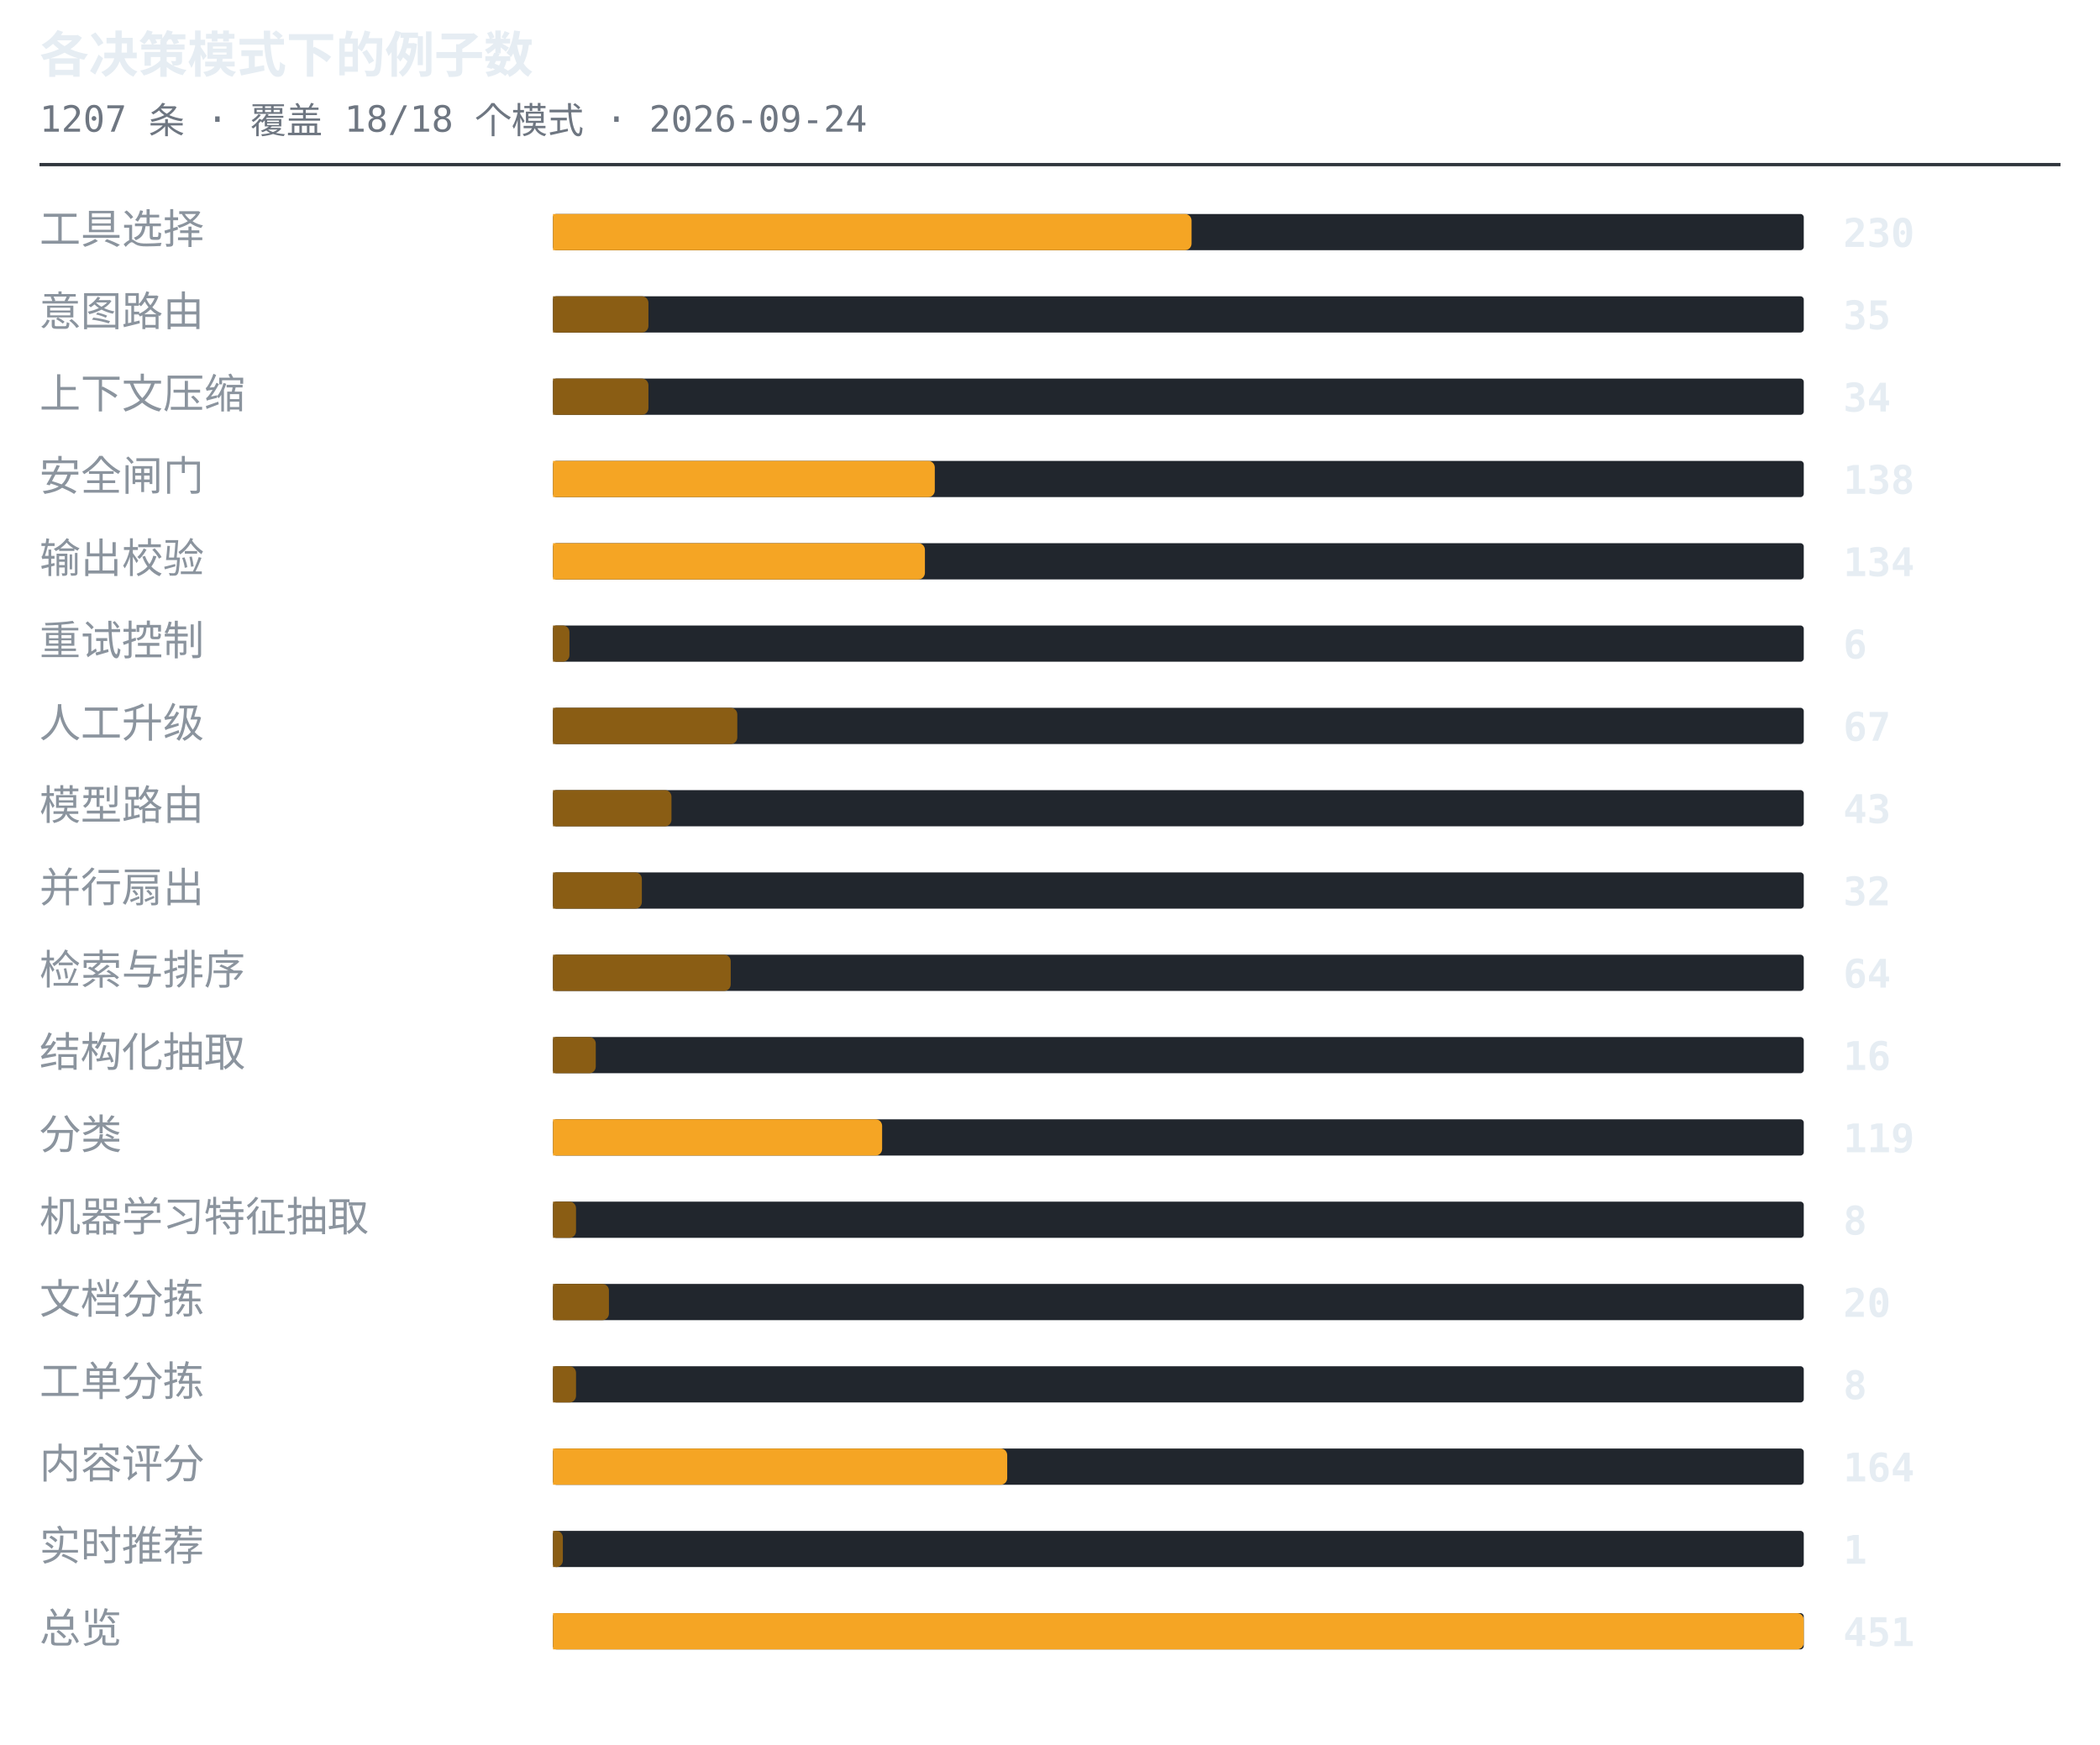
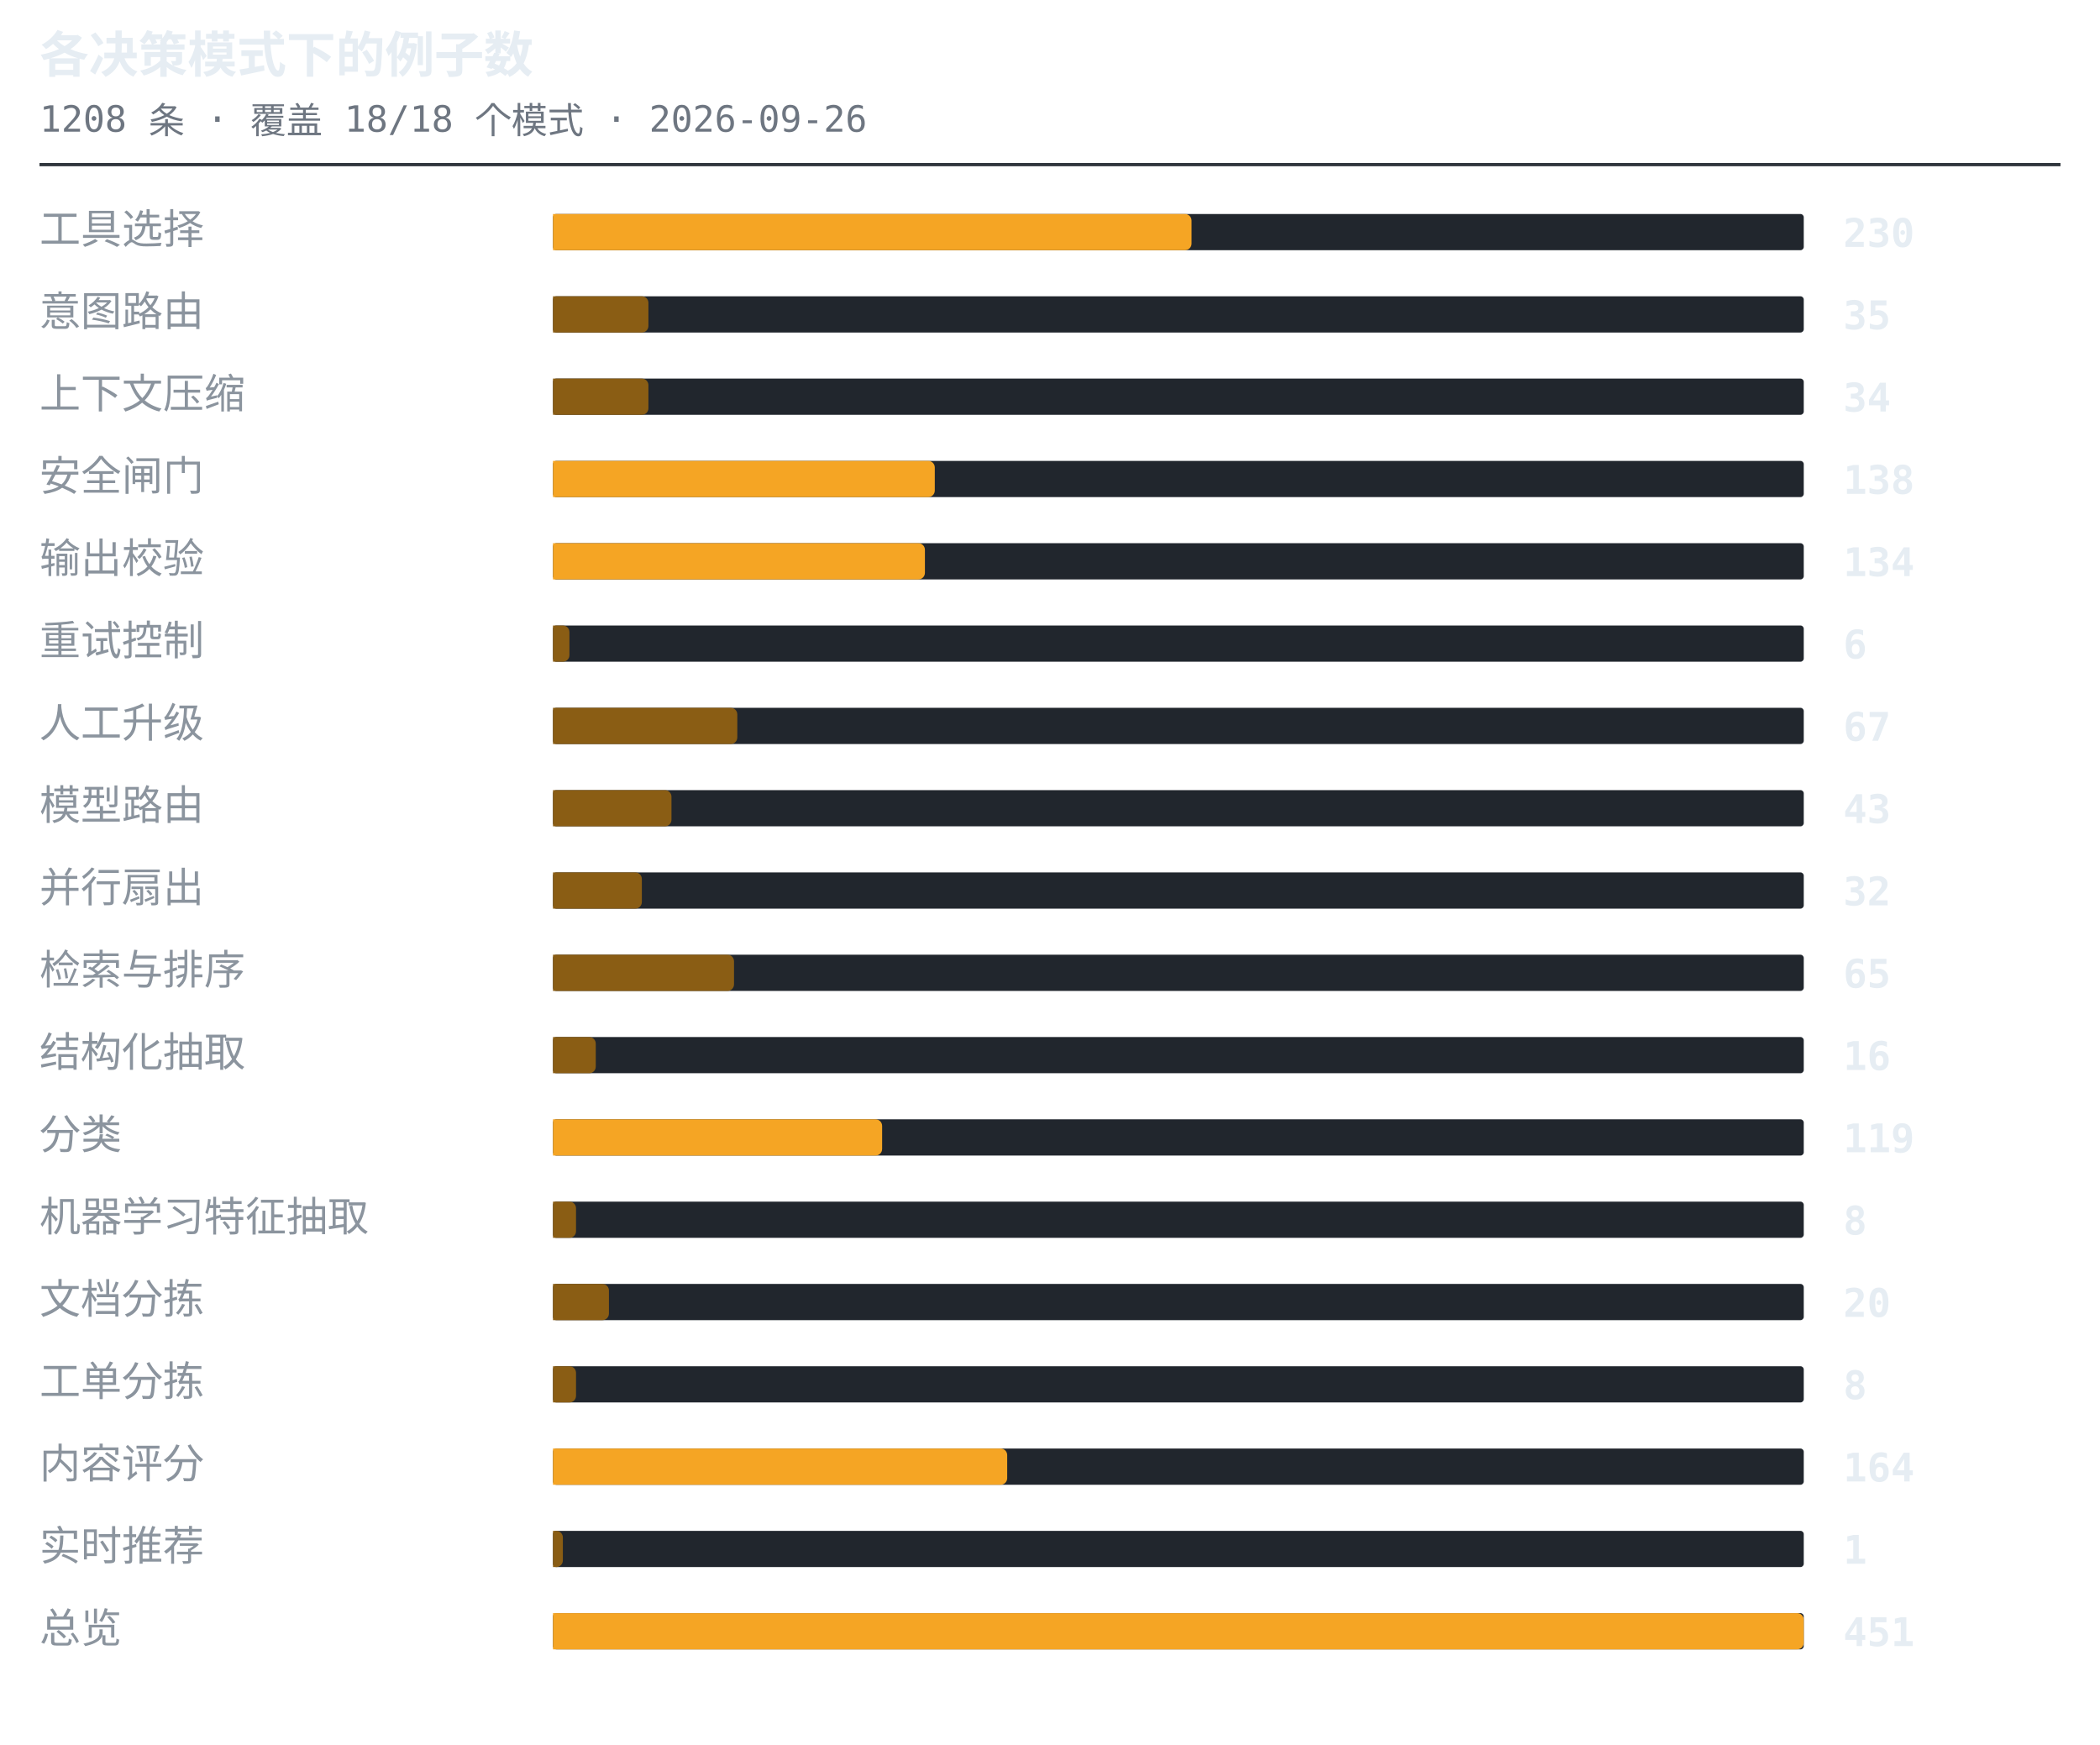
<svg xmlns="http://www.w3.org/2000/svg" width="638" height="530" viewBox="0 0 638 530" role="img" aria-label="各决策模式下的例子数">
  <style>.t{font:600 15px ui-monospace,SFMono-Regular,'SF Mono',Menlo,Consolas,monospace;fill:#e6edf3}.s{font:11px ui-monospace,SFMono-Regular,'SF Mono',Menlo,Consolas,monospace;fill:#6e7681}.l{font:12.5px -apple-system,BlinkMacSystemFont,'Segoe UI',Helvetica,Arial,sans-serif;fill:#8b949e}.n{font:600 12px ui-monospace,SFMono-Regular,'SF Mono',Menlo,Consolas,monospace;fill:#e6edf3}.g{font:italic 11px -apple-system,BlinkMacSystemFont,'Segoe UI',Helvetica,Arial,sans-serif;fill:#6e7681}</style>
  <text x="12" y="22" class="t">各决策模式下的例子数</text>
-   <text x="12" y="40" class="s">1207 条 · 覆盖 18/18 个模式 · 2026-09-24</text>
+   <text x="12" y="40" class="s">1208 条 · 覆盖 18/18 个模式 · 2026-09-26</text>
  <line x1="12" y1="50" x2="626" y2="50" stroke="#30363d" stroke-width="1" />
  <text x="12" y="74" class="l">工具选择</text>
  <rect x="168" y="65" width="380" height="11" rx="1" fill="#21262d" />
  <path d="M168 65h192a2 2 0 0 1 2 2v7a2 2 0 0 1-2 2h-192z" fill="#f5a524" />
  <text x="560" y="75" class="n">230</text>
  <text x="12" y="99" class="l">意图路由</text>
  <rect x="168" y="90" width="380" height="11" rx="1" fill="#21262d" />
  <path d="M168 90h27a2 2 0 0 1 2 2v7a2 2 0 0 1-2 2h-27z" fill="#8a5d14" />
  <text x="560" y="100" class="n">35</text>
  <text x="12" y="124" class="l">上下文压缩</text>
  <rect x="168" y="115" width="380" height="11" rx="1" fill="#21262d" />
  <path d="M168 115h27a2 2 0 0 1 2 2v7a2 2 0 0 1-2 2h-27z" fill="#8a5d14" />
  <text x="560" y="125" class="n">34</text>
  <text x="12" y="149" class="l">安全闸门</text>
  <rect x="168" y="140" width="380" height="11" rx="1" fill="#21262d" />
  <path d="M168 140h114a2 2 0 0 1 2 2v7a2 2 0 0 1-2 2h-114z" fill="#f5a524" />
  <text x="560" y="150" class="n">138</text>
  <text x="12" y="174" class="l">输出校验</text>
  <rect x="168" y="165" width="380" height="11" rx="1" fill="#21262d" />
  <path d="M168 165h111a2 2 0 0 1 2 2v7a2 2 0 0 1-2 2h-111z" fill="#f5a524" />
  <text x="560" y="175" class="n">134</text>
  <text x="12" y="199" class="l">重试控制</text>
  <rect x="168" y="190" width="380" height="11" rx="1" fill="#21262d" />
  <path d="M168 190h3a2 2 0 0 1 2 2v7a2 2 0 0 1-2 2h-3z" fill="#8a5d14" />
  <text x="560" y="200" class="n">6</text>
  <text x="12" y="224" class="l">人工升级</text>
  <rect x="168" y="215" width="380" height="11" rx="1" fill="#21262d" />
  <path d="M168 215h54a2 2 0 0 1 2 2v7a2 2 0 0 1-2 2h-54z" fill="#8a5d14" />
  <text x="560" y="225" class="n">67</text>
  <text x="12" y="249" class="l">模型路由</text>
  <rect x="168" y="240" width="380" height="11" rx="1" fill="#21262d" />
  <path d="M168 240h34a2 2 0 0 1 2 2v7a2 2 0 0 1-2 2h-34z" fill="#8a5d14" />
  <text x="560" y="250" class="n">43</text>
  <text x="12" y="274" class="l">并行扇出</text>
  <rect x="168" y="265" width="380" height="11" rx="1" fill="#21262d" />
  <path d="M168 265h25a2 2 0 0 1 2 2v7a2 2 0 0 1-2 2h-25z" fill="#8a5d14" />
  <text x="560" y="275" class="n">32</text>
  <text x="12" y="299" class="l">检索与排序</text>
  <rect x="168" y="290" width="380" height="11" rx="1" fill="#21262d" />
-   <path d="M168 290h52a2 2 0 0 1 2 2v7a2 2 0 0 1-2 2h-52z" fill="#8a5d14" />
-   <text x="560" y="300" class="n">64</text>
+   <path d="M168 290h53a2 2 0 0 1 2 2v7a2 2 0 0 1-2 2h-53z" fill="#8a5d14" />
+   <text x="560" y="300" class="n">65</text>
  <text x="12" y="324" class="l">结构化抽取</text>
  <rect x="168" y="315" width="380" height="11" rx="1" fill="#21262d" />
  <path d="M168 315h11a2 2 0 0 1 2 2v7a2 2 0 0 1-2 2h-11z" fill="#8a5d14" />
  <text x="560" y="325" class="n">16</text>
  <text x="12" y="349" class="l">分类</text>
  <rect x="168" y="340" width="380" height="11" rx="1" fill="#21262d" />
  <path d="M168 340h98a2 2 0 0 1 2 2v7a2 2 0 0 1-2 2h-98z" fill="#f5a524" />
  <text x="560" y="350" class="n">119</text>
  <text x="12" y="374" class="l">机器学习特征抽取</text>
  <rect x="168" y="365" width="380" height="11" rx="1" fill="#21262d" />
  <path d="M168 365h5a2 2 0 0 1 2 2v7a2 2 0 0 1-2 2h-5z" fill="#8a5d14" />
  <text x="560" y="375" class="n">8</text>
  <text x="12" y="399" class="l">文档分拣</text>
  <rect x="168" y="390" width="380" height="11" rx="1" fill="#21262d" />
  <path d="M168 390h15a2 2 0 0 1 2 2v7a2 2 0 0 1-2 2h-15z" fill="#8a5d14" />
  <text x="560" y="400" class="n">20</text>
  <text x="12" y="424" class="l">工单分拣</text>
  <rect x="168" y="415" width="380" height="11" rx="1" fill="#21262d" />
  <path d="M168 415h5a2 2 0 0 1 2 2v7a2 2 0 0 1-2 2h-5z" fill="#8a5d14" />
  <text x="560" y="425" class="n">8</text>
  <text x="12" y="449" class="l">内容评分</text>
  <rect x="168" y="440" width="380" height="11" rx="1" fill="#21262d" />
  <path d="M168 440h136a2 2 0 0 1 2 2v7a2 2 0 0 1-2 2h-136z" fill="#f5a524" />
  <text x="560" y="450" class="n">164</text>
  <text x="12" y="474" class="l">实时推荐</text>
  <rect x="168" y="465" width="380" height="11" rx="1" fill="#21262d" />
  <path d="M168 465h1a2 2 0 0 1 2 2v7a2 2 0 0 1-2 2h-1z" fill="#8a5d14" />
  <text x="560" y="475" class="n">1</text>
  <text x="12" y="499" class="l">总览</text>
  <rect x="168" y="490" width="380" height="11" rx="1" fill="#21262d" />
  <path d="M168 490h378a2 2 0 0 1 2 2v7a2 2 0 0 1-2 2h-378z" fill="#f5a524" />
  <text x="560" y="500" class="n">451</text>
</svg>
